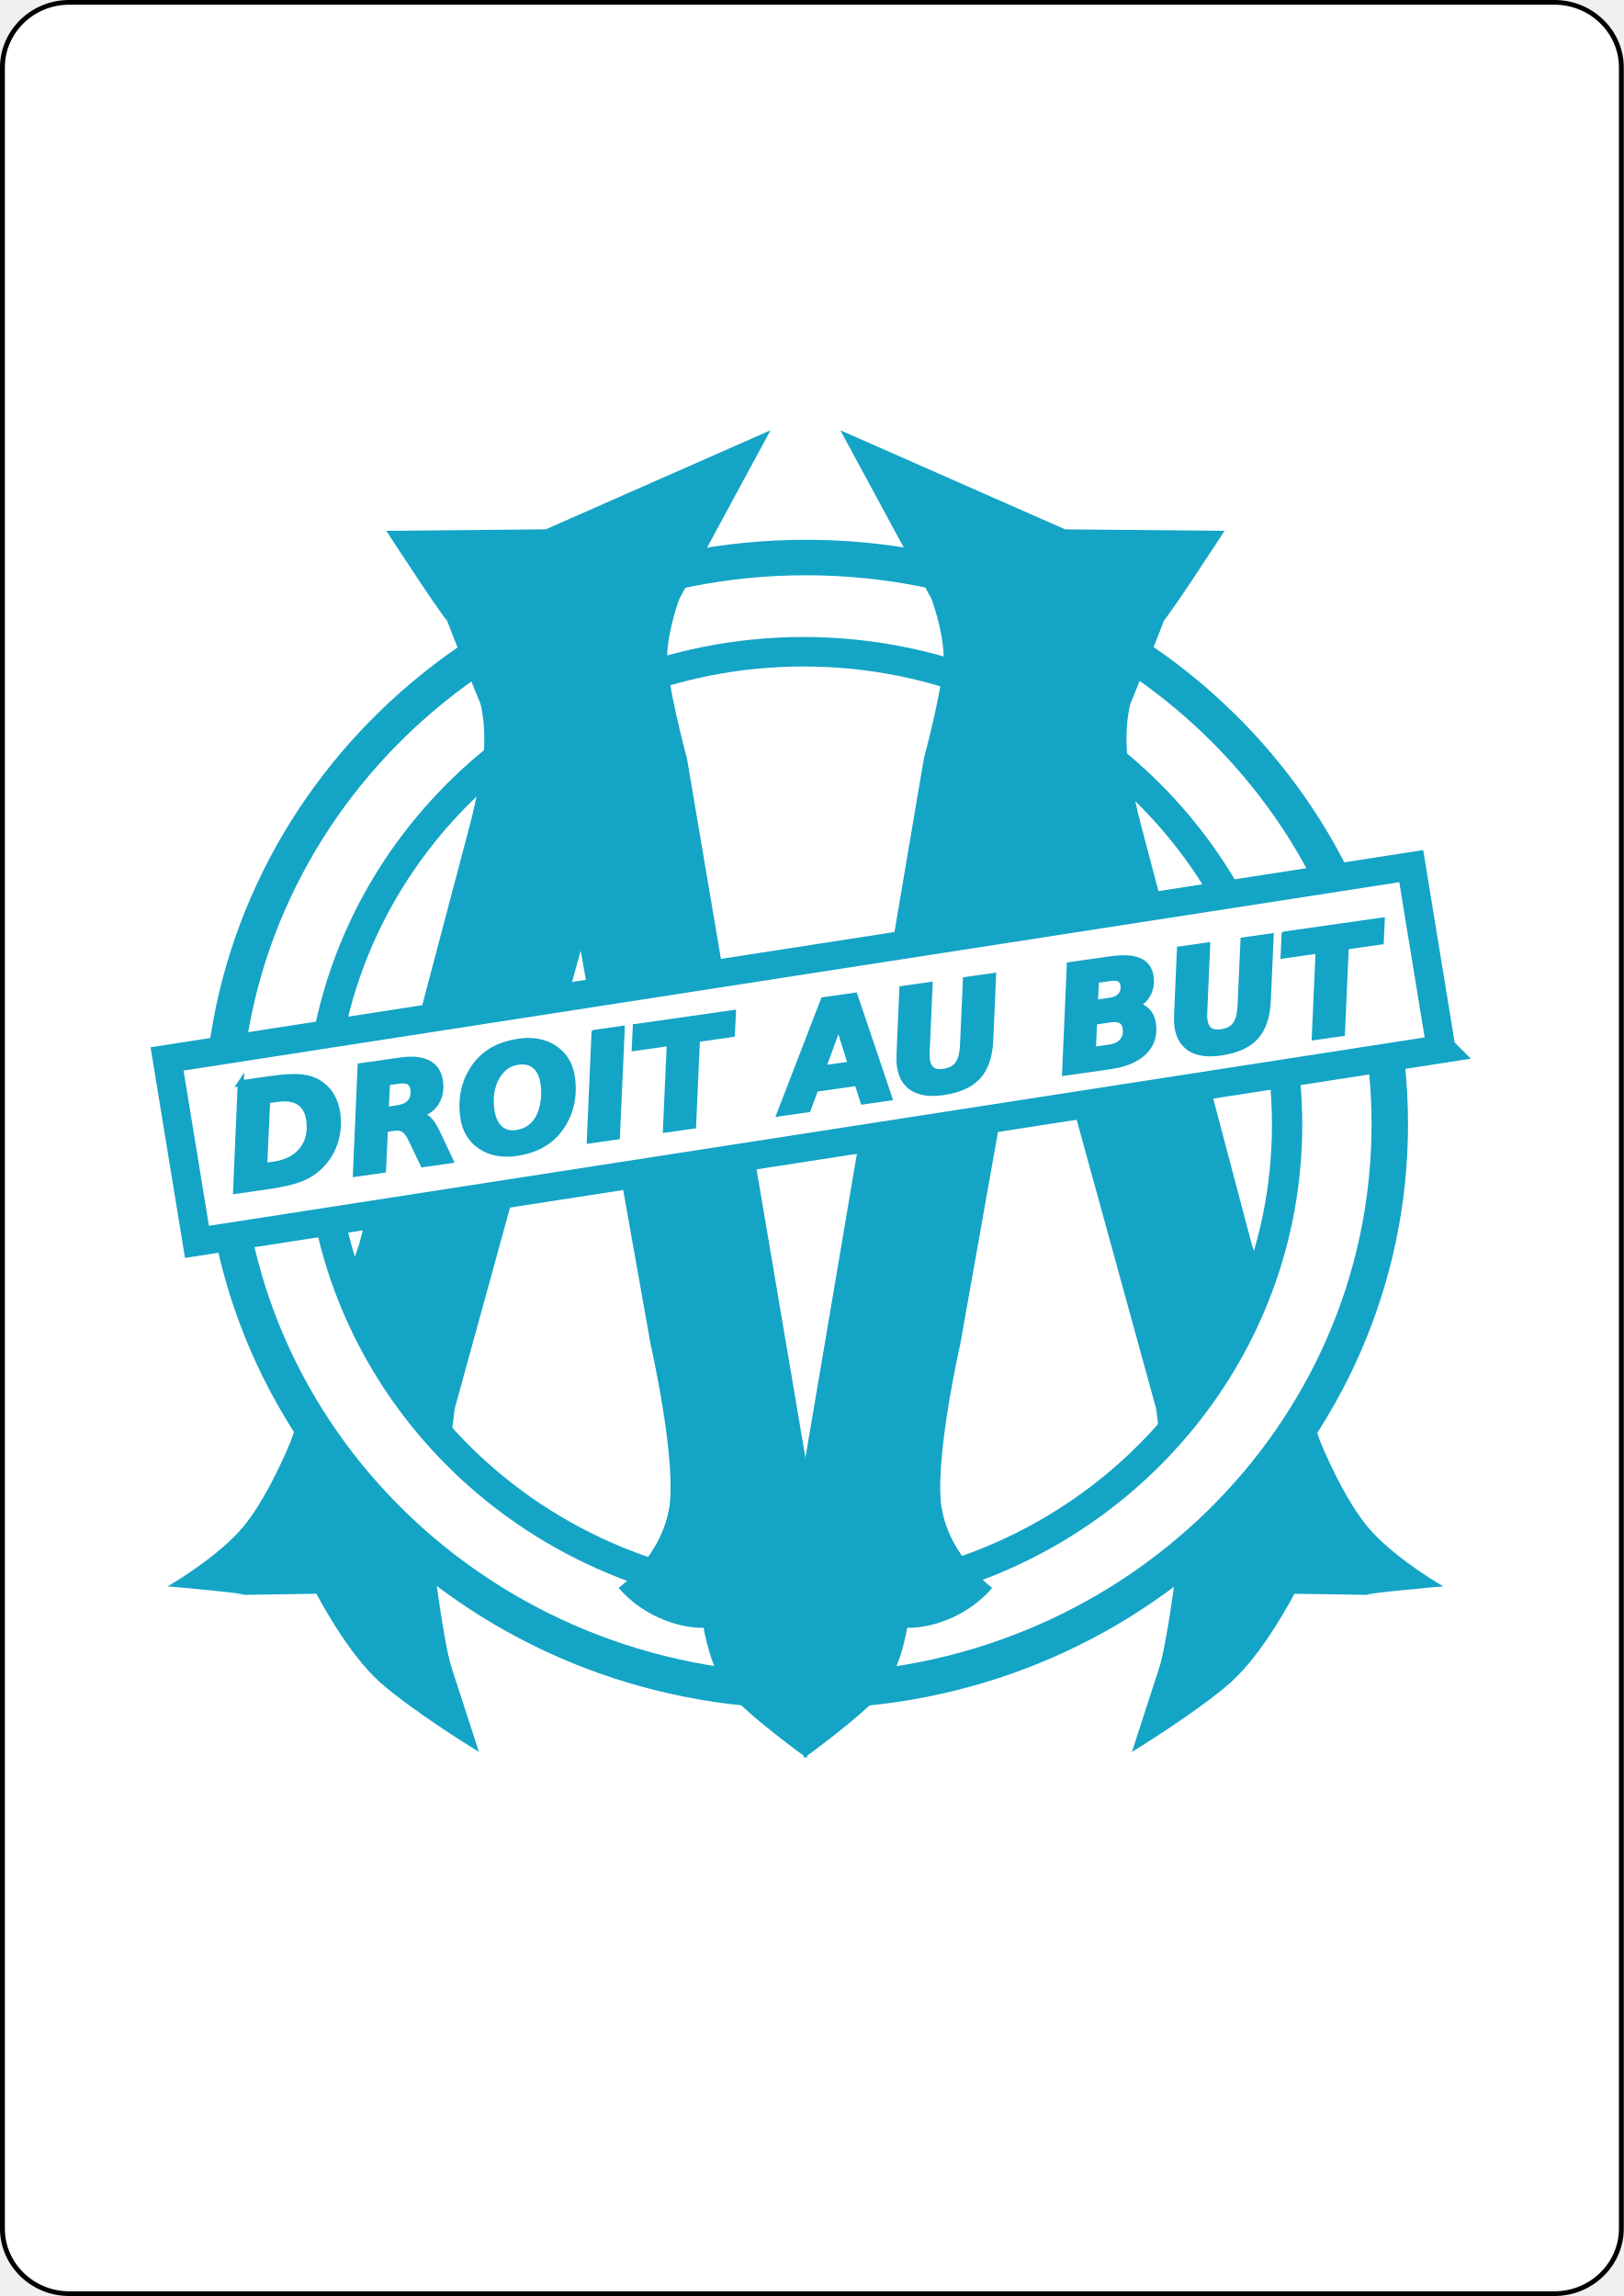
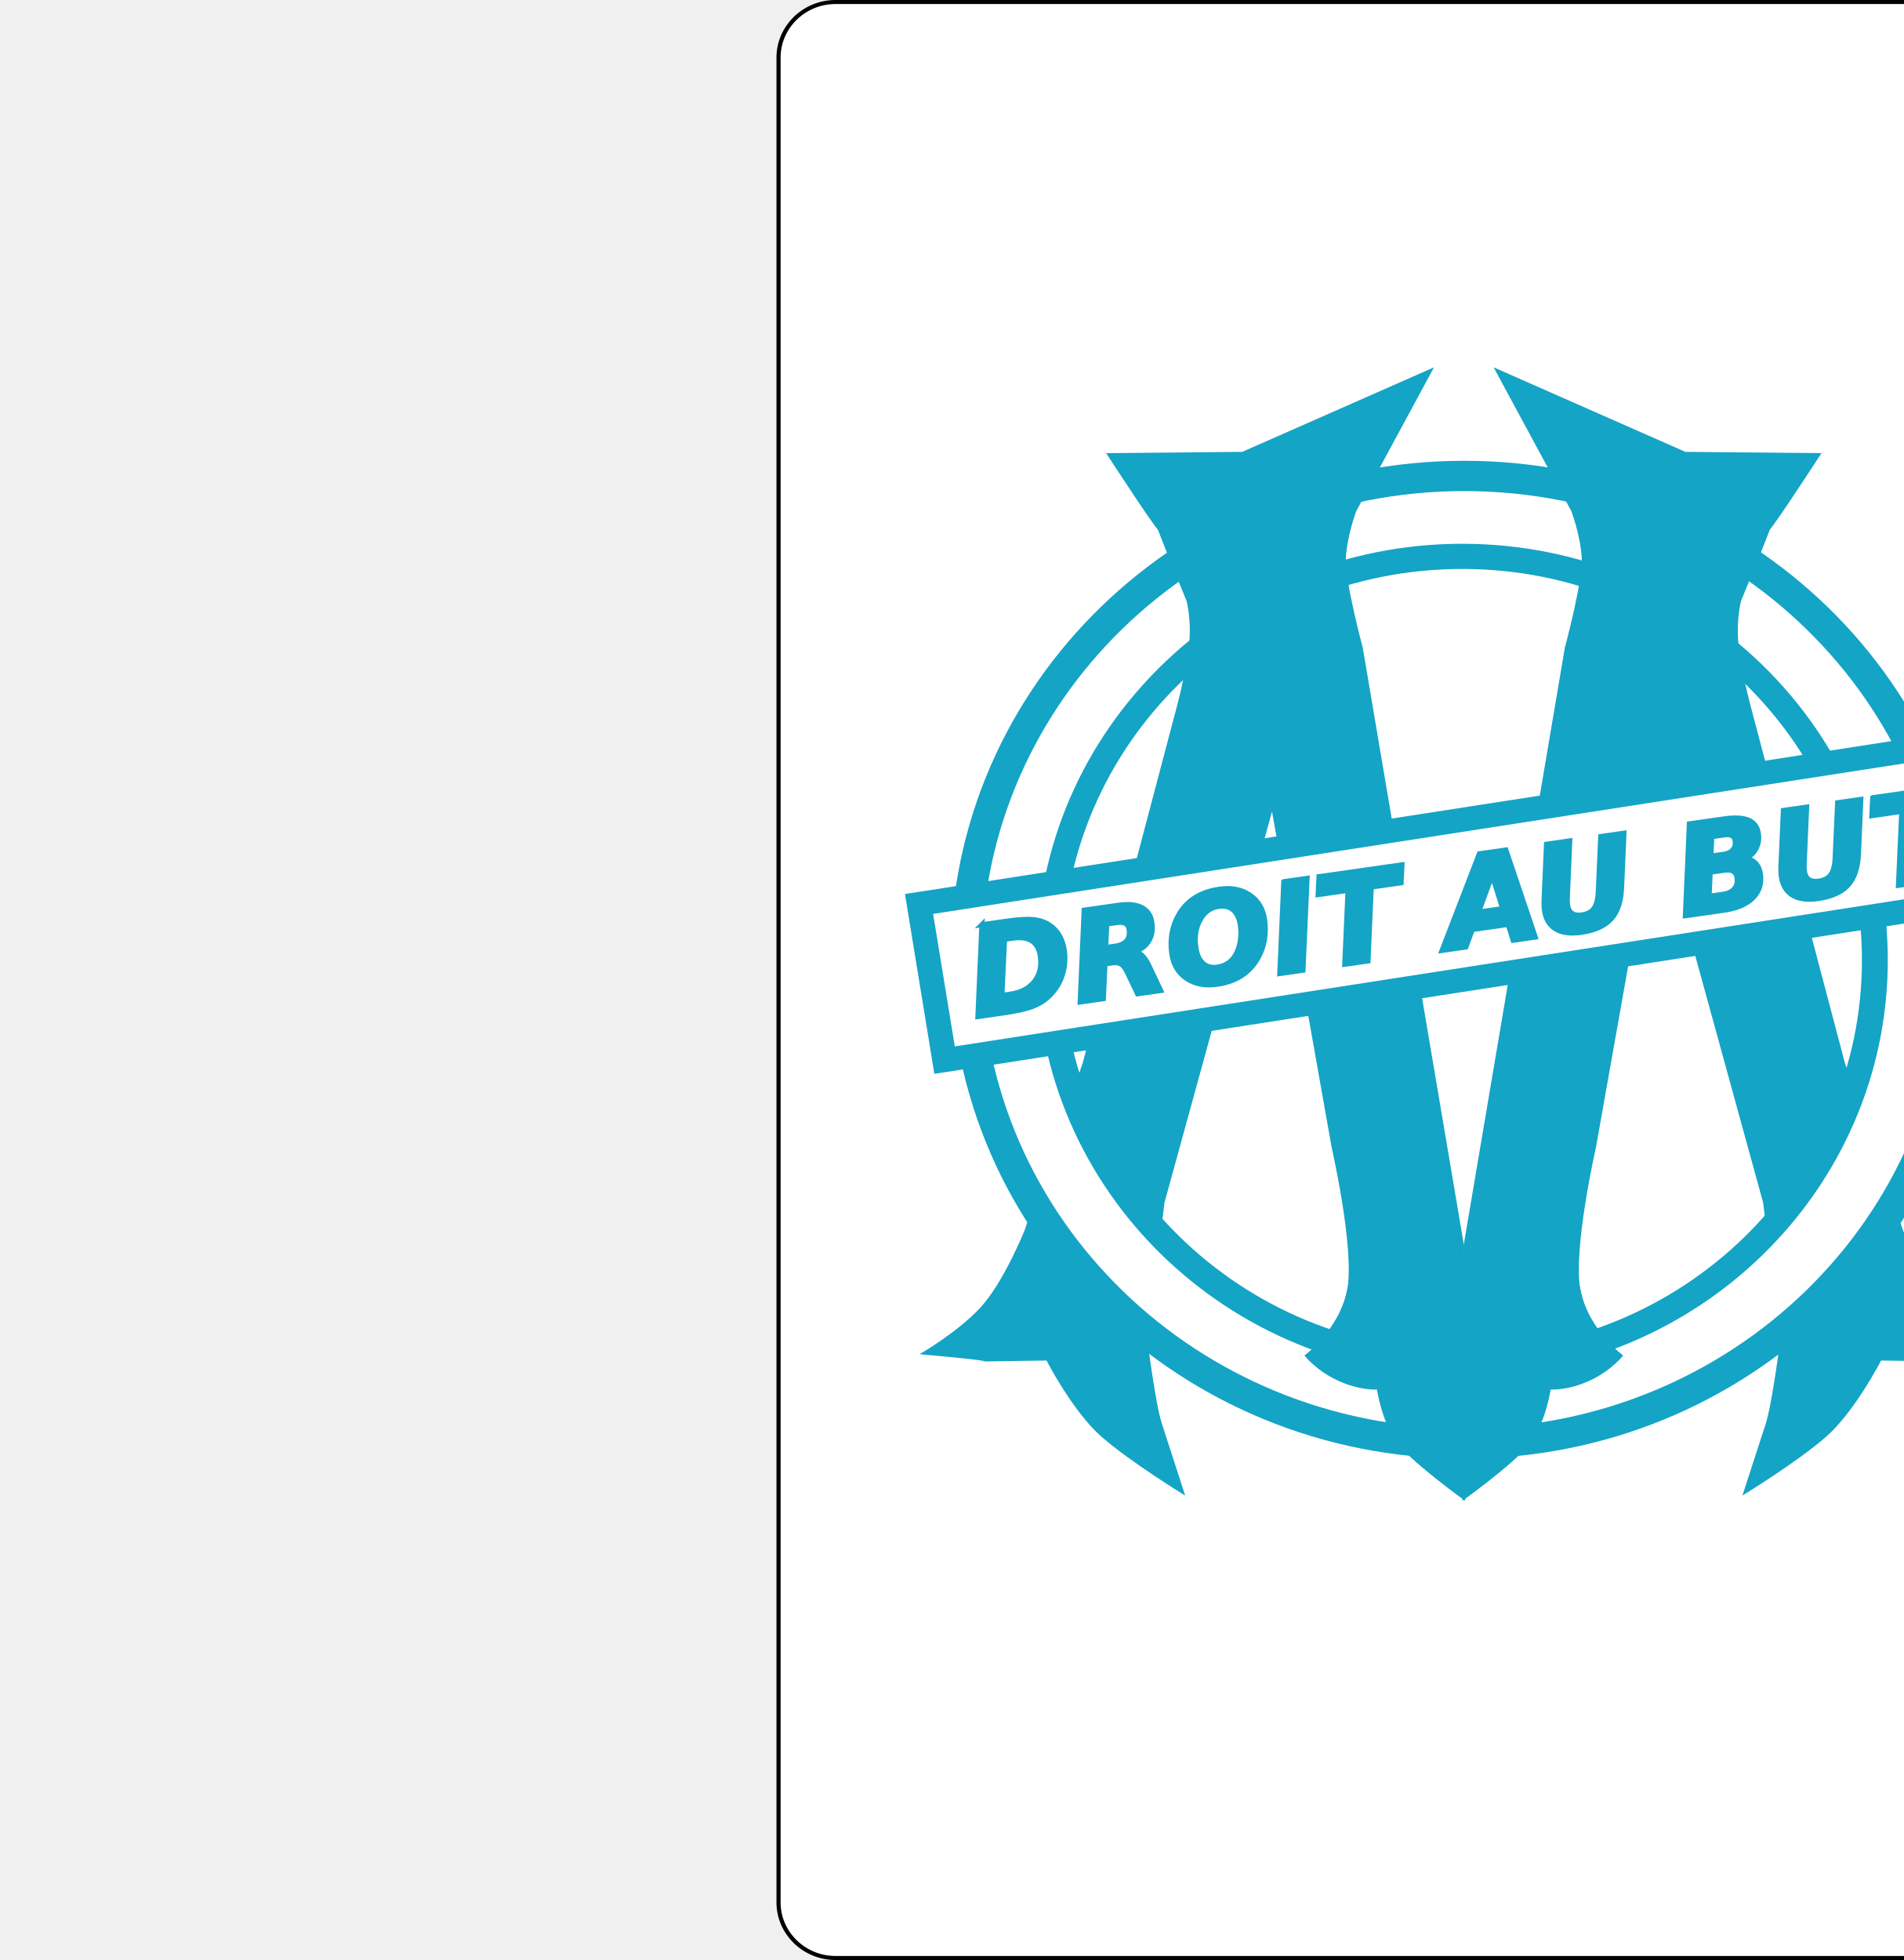
- <svg xmlns="http://www.w3.org/2000/svg" width="171.59pt" height="242.667pt" viewBox="0 0 167.08 242.667" xml:space="preserve" preserveAspectRatio="none">
+ <svg xmlns="http://www.w3.org/2000/svg" xmlns:xlink="http://www.w3.org/1999/xlink" height="242.667pt" preserveAspectRatio="none" viewBox="0 0 229.496 242.667" width="235.693pt" xml:space="preserve">
+   <use x="0" xlink:href="#clip-4x243" y="0" />
+   <use x="4.0" xlink:href="#clip-8x243" y="0" />
+   <use x="12.0" xlink:href="#clip-17x243" y="0" />
+   <use x="29.0" xlink:href="#clip-33.41601562x242.6669922" y="0" />
+   <use x="62.416" xlink:href="#image-167.0800781x242.6669922" y="0" />
  <defs>
-     <style>
-      .st-N10026 {
-       stroke:none;
-      }
-      </style>
+     <style>.st1 { stroke:none; }</style>
+     <svg height="243" id="clip-4x243" viewBox="0 0 4 243" width="4">
+       <g style="fill-rule:nonzero;clip-rule:nonzero;fill:#14A4C6;stroke:#14A4C6;stroke-width:0.625;stroke-miterlimit:4;">
+         <path d="M 6.0,0.341 L 6.0,242.326 L 6,242.326 C 2.749,241.79 0.25,238.945 0.25,235.548 L 0.25,7.12 C 0.25,3.723 2.749,0.877 6,0.341 Z" style="fill:#FFFFFF;stroke:#000000;stroke-width:0.5;" />
+         <g class="st1" />
+         <g style="stroke-miterlimit:8;" />
+       </g>
+     </svg>
+     <svg height="243" id="clip-8x243" viewBox="0 0 8 243" width="8">
+       <g style="fill-rule:nonzero;clip-rule:nonzero;fill:#14A4C6;stroke:#14A4C6;stroke-width:0.625;stroke-miterlimit:4;">
+         <path d="M 10.0,0.25 L 10.0,242.417 L 10.0,242.417 L 7.111,242.417 L 7.111,242.417 C 3.336,242.417 0.25,239.323 0.25,235.548 L 0.25,7.12 C 0.25,3.345 3.336,0.25 7.111,0.25 L 10,0.25 Z" style="fill:#FFFFFF;stroke:#000000;stroke-width:0.5;" />
+         <g class="st1" />
+         <g style="stroke-miterlimit:8;" />
+       </g>
+     </svg>
+     <svg height="243" id="clip-17x243" viewBox="0 0 17 243" width="17">
+       <g style="fill-rule:nonzero;clip-rule:nonzero;fill:#14A4C6;stroke:#14A4C6;stroke-width:0.625;stroke-miterlimit:4;">
+         <path d="M 19.0,0.25 L 19.0,242.417 L 19,242.417 L 7.111,242.417 L 7.111,242.417 C 3.336,242.417 0.25,239.323 0.25,235.548 L 0.25,7.12 C 0.25,3.345 3.336,0.25 7.111,0.25 L 19,0.25 Z" style="fill:#FFFFFF;stroke:#000000;stroke-width:0.5;" />
+         <g class="st1">
+           <path d="M 19.0,166.546 L 19.0,167.826 L 19,167.826 C 17.981,167.73 17.25,167.664 17.25,167.664 C 17.25,167.664 17.963,167.246 19.0,166.546 Z" />
+         </g>
+         <path d="M 19.0,111.699 L 19.0,122.403 L 19.0,122.403 L 17.338,111.963 L 19,111.699 Z" style="fill:#FFFFFF;stroke:#FFFFFF;stroke-miterlimit:8;" />
+         <g style="stroke-miterlimit:8;" />
+         <path d="M 19.0,111.63 L 19.0,123.284 L 19.0,123.284 L 17.191,111.918 L 19,111.63 Z" style="fill:none;stroke-width:2.967;stroke-miterlimit:8;" />
+       </g>
+     </svg>
+     <svg height="242.667" id="clip-33.41601562x242.6669922" viewBox="0 0 33.416 242.667" width="33.416">
+       <g style="fill-rule:nonzero;clip-rule:nonzero;fill:#14A4C6;stroke:#14A4C6;stroke-width:0.625;stroke-miterlimit:4;">
+         <path d="M 35.416,0.25 L 35.416,242.417 L 35.416,242.417 L 7.111,242.417 L 7.111,242.417 C 3.336,242.417 0.25,239.323 0.25,235.548 L 0.25,7.12 C 0.25,3.345 3.336,0.25 7.111,0.25 L 35.416,0.25 Z" style="fill:#FFFFFF;stroke:#000000;stroke-width:0.5;" />
+         <g class="st1">
+           <path d="M 35.416,136.066 L 35.416,173.3 L 35.416,173.3 C 33.727,170.775 32.562,168.445 32.562,168.445 C 32.562,168.445 21.468,168.602 24.593,168.602 C 27.718,168.602 17.25,167.664 17.25,167.664 C 17.25,167.664 21.781,165.008 24.593,161.883 C 27.406,158.758 29.906,152.352 29.906,152.352 L 35.416,136.066 Z" />
+         </g>
+         <path d="M 35.416,91.045 L 35.416,147.001 L 35.416,147.001 C 30.614,138.794 27.86,129.232 27.86,119.023 C 27.86,108.815 30.614,99.252 35.416,91.045 Z" style="fill:none;stroke:#FFFFFF;stroke-width:8.75;stroke-miterlimit:8;" />
+         <path d="M 35.416,82.155 L 35.416,155.488 L 35.416,155.488 C 27.537,145.356 22.846,132.635 22.846,118.821 C 22.846,105.008 27.537,92.287 35.416,82.155 Z" style="fill:none;stroke-width:3.75;stroke-miterlimit:8;" />
+         <path d="M 35.416,103.198 L 35.416,134.527 L 35.416,134.527 C 33.799,129.6 32.923,124.334 32.923,118.863 C 32.923,113.391 33.799,108.125 35.416,103.198 Z" style="fill:none;stroke-width:3.117;stroke-miterlimit:8;" />
+         <path d="M 35.416,109.087 L 35.416,128.912 L 35.416,128.912 L 20.416,131.3 L 20.416,131.3 L 17.338,111.963 L 35.416,109.087 Z" style="fill:#FFFFFF;stroke:#FFFFFF;stroke-miterlimit:8;" />
+         <g style="stroke-miterlimit:8;">
+           <path d="M 24.774,114.486 L 27.717,114.056 C 29.121,113.85 30.186,113.781 30.913,113.849 C 31.64,113.917 32.265,114.117 32.789,114.449 C 33.317,114.781 33.74,115.215 34.059,115.751 C 34.377,116.288 34.589,116.917 34.694,117.639 C 34.841,118.642 34.778,119.617 34.505,120.563 C 34.232,121.509 33.773,122.338 33.13,123.048 C 32.57,123.68 31.886,124.172 31.076,124.522 C 30.266,124.873 28.985,125.177 27.234,125.433 L 24.292,125.864 L 24.774,114.486 Z" />
+           <path d="M 27.491,116.299 L 27.178,123.23 L 28.181,123.084 C 29.483,122.893 30.461,122.369 31.112,121.513 C 31.764,120.657 31.997,119.595 31.811,118.328 C 31.685,117.469 31.342,116.857 30.783,116.49 C 30.223,116.124 29.453,116.012 28.472,116.156 L 27.491,116.299 Z" />
+         </g>
+         <path d="M 35.416,109.018 L 35.416,128.842 L 35.416,128.842 L 20.268,131.253 L 17.191,111.918 L 35.416,109.018 Z" style="fill:none;stroke-width:2.967;stroke-miterlimit:8;" />
+       </g>
+     </svg>
+     <svg height="242.667" id="image-167.0800781x242.6669922" viewBox="0 0 167.08 242.667" width="167.08">
+       <g id="Layer_x0020_1" style="fill-rule:nonzero;clip-rule:nonzero;fill:#14A4C6;stroke:#14A4C6;stroke-width:0.625;stroke-miterlimit:4;">
+         <path d="M166.83,235.548c0,3.775-3.086,6.869-6.87,6.869H7.111c-3.775,0-6.861-3.094-6.861-6.869V7.12C0.25,3.345,3.336,0.25,7.111,0.25h152.849    c3.784,0,6.87,3.095,6.87,6.87v228.428z" style="fill:#FFFFFF;stroke:#000000;stroke-width:0.5;" />
+         <g class="st1">
+           <path d="M39.75,56.102l16.406-0.156l23.125-10.469l-9.375,17.812c0,0-1.094,2.969-1.25,5.781s2.031,11.094,2.031,11.094L82.875,154.07l0.156,31.719c0,0-5.938-4.375-7.969-6.875s-2.656-6.875-2.656-6.875     s-2.031,0.156-4.688-1.094s-4.062-3.125-4.062-3.125s4.219-3.125,5.156-8.125s-1.875-17.656-1.875-17.656l-7.188-41.562l-12.969,48.438l-2.031,17.188c0,0,0.938,7.656,1.719,10.156s2.812,8.906,2.812,8.906     s-6.719-4.219-10.156-7.344s-6.562-9.375-6.562-9.375s-11.094,0.156-7.969,0.156s-7.344-0.938-7.344-0.938s4.531-2.656,7.344-5.781s5.312-9.531,5.312-9.531l7.031-20.781l11.25-43.75     c0,0,0.781-2.812,1.406-6.719s-0.156-6.719-0.156-6.719s-4.688-11.719-3.438-9.062s-6.25-9.219-6.25-9.219z" />
+           <path d="M126,56.102l-16.406-0.156l-23.125-10.469l9.375,17.812c0,0,1.094,2.969,1.25,5.781s-2.031,11.094-2.031,11.094l-12.188,73.906l-0.156,31.719c0,0,5.938-4.375,7.969-6.875s2.656-6.875,2.656-6.875     s2.031,0.156,4.688-1.094s4.062-3.125,4.062-3.125s-4.219-3.125-5.156-8.125s1.875-17.656,1.875-17.656l7.188-41.562l12.969,48.438l2.031,17.188c0,0-0.938,7.656-1.719,10.156s-2.812,8.906-2.812,8.906     s6.719-4.219,10.156-7.344s6.562-9.375,6.562-9.375s11.094,0.156,7.969,0.156s7.344-0.938,7.344-0.938s-4.531-2.656-7.344-5.781s-5.312-9.531-5.312-9.531l-7.031-20.781l-11.25-43.75     c0,0-0.781-2.812-1.406-6.719s0.156-6.719,0.156-6.719s4.688-11.719,3.438-9.062s6.25-9.219,6.25-9.219z" />
+         </g>
+         <path d="M137.875,119.023c0,30.528-24.627,55.277-55.007,55.277s-55.008-24.749-55.008-55.277c0-30.529,24.628-55.279,55.008-55.279s55.007,24.75,55.007,55.279z" style="fill:none;stroke:#FFFFFF;stroke-width:8.75;stroke-miterlimit:8;" />
+         <path d="M143.004,118.821c0,33.08-26.897,59.895-60.078,59.895c-33.181,0-60.08-26.814-60.08-59.895c0-33.079,26.898-59.896,60.08-59.896    c33.181,0,60.078,26.816,60.078,59.896z" style="fill:none;stroke-width:3.75;stroke-miterlimit:8;" />
+         <path d="M132.438,118.863c0,27.603-22.279,49.982-49.758,49.982c-27.48,0-49.756-22.379-49.756-49.982c0-27.604,22.276-49.98,49.756-49.98    c27.479,0,49.758,22.376,49.758,49.98z" style="fill:none;stroke-width:3.117;stroke-miterlimit:8;" />
+         <path d="M148.438,110.923L20.416,131.3l-3.078-19.336L145.36,91.59l3.077,19.333z" style="fill:#FFFFFF;stroke:#FFFFFF;stroke-miterlimit:8;" />
+         <g style="stroke-miterlimit:8;">
+           <path d="M24.774,114.486l2.943-0.431c1.404-0.206,2.469-0.274,3.196-0.207c0.727,0.067,1.352,0.268,1.875,0.6c0.528,0.332,0.952,0.766,1.27,1.302     s0.53,1.166,0.636,1.887c0.147,1.003,0.084,1.978-0.189,2.924c-0.273,0.946-0.731,1.775-1.375,2.485c-0.56,0.632-1.244,1.124-2.054,1.475     s-2.09,0.654-3.841,0.91l-2.942,0.432l0.482-11.378z M27.491,116.299l-0.313,6.931l1.003-0.146c1.303-0.191,2.28-0.715,2.932-1.571s0.884-1.918,0.699-3.186     c-0.126-0.858-0.469-1.471-1.028-1.837c-0.56-0.366-1.33-0.478-2.311-0.334l-0.981,0.144z" />
+           <path d="M39.605,119.342l-0.195,4.308L36.625,124.058l0.481-11.377l4.132-0.605c1.187-0.174,2.122-0.079,2.805,0.286s1.088,0.988,1.218,1.873     c0.131,0.894-0.004,1.666-0.404,2.314s-1.007,1.076-1.821,1.281c0.388,0.024,0.731,0.175,1.029,0.453s0.589,0.727,0.873,1.348l1.381,3.009l-2.776,0.406     l-1.219-2.631c-0.244-0.525-0.498-0.873-0.763-1.043c-0.265-0.17-0.62-0.223-1.065-0.158l-0.89,0.13z M40.858,117.137c0.633-0.092,1.09-0.313,1.373-0.661     c0.282-0.348,0.381-0.812,0.296-1.394c-0.053-0.364-0.205-0.615-0.455-0.752c-0.25-0.137-0.614-0.17-1.094-0.1l-1.157,0.169l-0.135,2.91l1.172-0.172z" />
+           <path d="M53.407,110.089c1.438-0.21,2.655,0.029,3.652,0.719s1.592,1.695,1.785,3.015c0.132,0.9,0.123,1.77-0.027,2.61c-0.149,0.84-0.435,1.616-0.855,2.329     c-0.513,0.878-1.17,1.574-1.973,2.088c-0.803,0.514-1.763,0.853-2.88,1.016c-1.438,0.211-2.654-0.028-3.648-0.715s-1.588-1.694-1.782-3.019     c-0.133-0.904-0.125-1.776,0.021-2.616c0.147-0.839,0.433-1.619,0.858-2.337c0.503-0.872,1.157-1.563,1.96-2.075c0.803-0.511,1.766-0.85,2.888-1.014z      M55.937,114.559c-0.127-0.869-0.417-1.503-0.869-1.901c-0.451-0.398-1.04-0.544-1.766-0.438c-0.968,0.142-1.714,0.704-2.238,1.687     c-0.524,0.982-0.688,2.141-0.493,3.474c0.124,0.85,0.412,1.482,0.863,1.895c0.452,0.413,1.018,0.57,1.699,0.47c0.553-0.081,1.028-0.273,1.425-0.576     c0.396-0.303,0.714-0.711,0.952-1.225c0.22-0.491,0.368-1.03,0.444-1.617s0.07-1.176-0.017-1.769z" />
+           <path d="M61.177,109.156l2.794-0.409l-0.492,11.379l-2.785,0.408l0.482-11.377z" />
+           <path d="M65.422,108.535l9.987-1.462l-0.101,2.226l-3.597,0.527l-0.394,9.153l-2.791,0.409l0.397-9.154l-3.603,0.527l0.101-2.226z" />
+           <path d="M88.226,114.45l-4.324,0.633L83.12,117.25l-2.857,0.418l4.493-11.965l3.188-0.467l3.542,10.788l-2.655,0.389l-0.605-1.964z M84.652,112.92l2.915-0.427     l-1.277-4.171l-1.638,4.598z" />
+           <path d="M92.853,104.518l2.794-0.409l-0.289,6.811c-0.016,0.244-0.021,0.459-0.016,0.646s0.017,0.349,0.037,0.487c0.071,0.484,0.251,0.828,0.541,1.03     c0.289,0.203,0.684,0.267,1.183,0.194c0.677-0.099,1.169-0.369,1.476-0.81c0.307-0.441,0.479-1.136,0.516-2.085l0.297-6.819l2.787-0.408l-0.289,6.818     c-0.077,1.679-0.501,2.949-1.271,3.812c-0.77,0.863-1.97,1.414-3.601,1.652c-1.285,0.188-2.302,0.051-3.052-0.413c-0.749-0.464-1.202-1.23-1.358-2.298     c-0.026-0.178-0.043-0.379-0.051-0.603c-0.007-0.224-0.005-0.485,0.007-0.785l0.289-6.818z" />
+           <path d="M116.825,106.263c0.495,0.069,0.899,0.269,1.213,0.599c0.313,0.331,0.51,0.768,0.59,1.312c0.174,1.191-0.123,2.185-0.893,2.982     s-1.939,1.311-3.512,1.541l-4.625,0.677l0.481-11.377l4.181-0.612c1.287-0.188,2.268-0.135,2.941,0.16c0.673,0.295,1.068,0.846,1.187,1.651     c0.099,0.677,0.005,1.298-0.282,1.862c-0.287,0.565-0.714,0.967-1.281,1.206z M114.102,110.724c0.637-0.093,1.103-0.32,1.4-0.681s0.403-0.832,0.318-1.414     c-0.054-0.37-0.213-0.626-0.476-0.769s-0.638-0.179-1.126-0.107l-1.643,0.24l-0.125,2.971l1.65-0.241z M114.222,105.764c0.494-0.072,0.864-0.257,1.108-0.555     s0.334-0.67,0.268-1.119c-0.042-0.29-0.173-0.498-0.391-0.622s-0.513-0.159-0.883-0.104l-1.555,0.228l-0.109,2.4l1.562-0.229z" />
+           <path d="M121.413,100.336l2.795-0.409l-0.29,6.811c-0.015,0.244-0.02,0.46-0.015,0.646c0.004,0.186,0.017,0.349,0.037,0.487     c0.07,0.484,0.251,0.828,0.54,1.03c0.29,0.202,0.685,0.267,1.184,0.194c0.677-0.099,1.169-0.369,1.475-0.81c0.307-0.441,0.479-1.137,0.517-2.086     l0.297-6.819l2.787-0.408l-0.289,6.818c-0.077,1.679-0.501,2.95-1.271,3.812c-0.77,0.863-1.97,1.414-3.601,1.653c-1.285,0.188-2.303,0.05-3.052-0.414     s-1.202-1.23-1.358-2.298c-0.026-0.178-0.043-0.379-0.051-0.603c-0.008-0.224-0.006-0.486,0.006-0.786l0.289-6.818z" />
+           <path d="M132.186,98.759l9.987-1.462l-0.101,2.226l-3.597,0.527l-0.395,9.154l-2.791,0.409l0.397-9.154l-3.603,0.527l0.101-2.226z" />
+         </g>
+         <path d="M148.29,110.878l-128.022,20.375l-3.077-19.335l128.021-20.374l3.077,19.333z" style="fill:none;stroke-width:2.967;stroke-miterlimit:8;" />
+         <g class="st1">
+           <path d="M71.322,60.597l-1.417,2.692c0,0-1.094,2.969-1.25,5.781c-0.015,0.271-0.009,0.593,0.016,0.953c0.229,3.378-19.703,14.984-19.078,11.078s-0.156-6.719-0.156-6.719     s-0.989-2.475-1.938-4.892c-1.116-2.843,23.823-8.894,23.823-8.894z" />
+           <path d="M93.611,59.048l2.232,4.241c0,0,1.094,2.969,1.25,5.781c0.034,0.631-0.049,1.538-0.198,2.564c-0.518,3.548,19.886,13.373,19.261,9.467s0.156-6.719,0.156-6.719     s1.064-2.664,2.045-5.163c1.075-2.744,2.047-5.29,1.393-3.899c-1.25,2.656-26.139-6.272-26.139-6.272z" />
+         </g>
+         <g class="st1">
+           <path d="M82.875,154.07l0.156,31.719c0,0-5.938-4.375-7.969-6.875s-2.656-6.875-2.656-6.875s-2.031,0.156-4.688-1.094s-4.062-3.125-4.062-3.125s4.219-3.125,5.156-8.125s14.063-5.625,14.063-5.625z" />
+           <path d="M82.875,154.07l-0.156,31.719c0,0,5.938-4.375,7.969-6.875s2.656-6.875,2.656-6.875s2.031,0.156,4.688-1.094s4.062-3.125,4.062-3.125s-4.219-3.125-5.156-8.125s-14.062-5.625-14.062-5.625z" />
+         </g>
+       </g>
+     </svg>
  </defs>
-   <g id="Layer_x0020_1" style="fill-rule:nonzero;clip-rule:nonzero;fill:#14A4C6;stroke:#14A4C6;stroke-width:0.625;stroke-miterlimit:4;">
-     <path d="M166.83,235.548c0,3.775-3.086,6.869-6.87,6.869H7.111c-3.775,0-6.861-3.094-6.861-6.869V7.12C0.25,3.345,3.336,0.25,7.111,0.25h152.849    c3.784,0,6.87,3.095,6.87,6.87v228.428z" style="fill:#FFFFFF;stroke:#000000;stroke-width:0.5;" />
-     <g class="st-N10026">
-       <path d="M39.75,56.102l16.406-0.156l23.125-10.469l-9.375,17.812c0,0-1.094,2.969-1.25,5.781s2.031,11.094,2.031,11.094L82.875,154.07l0.156,31.719c0,0-5.938-4.375-7.969-6.875s-2.656-6.875-2.656-6.875     s-2.031,0.156-4.688-1.094s-4.062-3.125-4.062-3.125s4.219-3.125,5.156-8.125s-1.875-17.656-1.875-17.656l-7.188-41.562l-12.969,48.438l-2.031,17.188c0,0,0.938,7.656,1.719,10.156s2.812,8.906,2.812,8.906     s-6.719-4.219-10.156-7.344s-6.562-9.375-6.562-9.375s-11.094,0.156-7.969,0.156s-7.344-0.938-7.344-0.938s4.531-2.656,7.344-5.781s5.312-9.531,5.312-9.531l7.031-20.781l11.25-43.75     c0,0,0.781-2.812,1.406-6.719s-0.156-6.719-0.156-6.719s-4.688-11.719-3.438-9.062s-6.25-9.219-6.25-9.219z" />
-       <path d="M126,56.102l-16.406-0.156l-23.125-10.469l9.375,17.812c0,0,1.094,2.969,1.25,5.781s-2.031,11.094-2.031,11.094l-12.188,73.906l-0.156,31.719c0,0,5.938-4.375,7.969-6.875s2.656-6.875,2.656-6.875     s2.031,0.156,4.688-1.094s4.062-3.125,4.062-3.125s-4.219-3.125-5.156-8.125s1.875-17.656,1.875-17.656l7.188-41.562l12.969,48.438l2.031,17.188c0,0-0.938,7.656-1.719,10.156s-2.812,8.906-2.812,8.906     s6.719-4.219,10.156-7.344s6.562-9.375,6.562-9.375s11.094,0.156,7.969,0.156s7.344-0.938,7.344-0.938s-4.531-2.656-7.344-5.781s-5.312-9.531-5.312-9.531l-7.031-20.781l-11.25-43.75     c0,0-0.781-2.812-1.406-6.719s0.156-6.719,0.156-6.719s4.688-11.719,3.438-9.062s6.25-9.219,6.25-9.219z" />
-     </g>
-     <path d="M137.875,119.023c0,30.528-24.627,55.277-55.007,55.277s-55.008-24.749-55.008-55.277c0-30.529,24.628-55.279,55.008-55.279s55.007,24.75,55.007,55.279z" style="fill:none;stroke:#FFFFFF;stroke-width:8.75;stroke-miterlimit:8;" />
-     <path d="M143.004,118.821c0,33.08-26.897,59.895-60.078,59.895c-33.181,0-60.08-26.814-60.08-59.895c0-33.079,26.898-59.896,60.08-59.896    c33.181,0,60.078,26.816,60.078,59.896z" style="fill:none;stroke-width:3.75;stroke-miterlimit:8;" />
-     <path d="M132.438,118.863c0,27.603-22.279,49.982-49.758,49.982c-27.48,0-49.756-22.379-49.756-49.982c0-27.604,22.276-49.98,49.756-49.98    c27.479,0,49.758,22.376,49.758,49.98z" style="fill:none;stroke-width:3.117;stroke-miterlimit:8;" />
-     <path d="M148.438,110.923L20.416,131.3l-3.078-19.336L145.36,91.59l3.077,19.333z" style="fill:#FFFFFF;stroke:#FFFFFF;stroke-miterlimit:8;" />
-     <g style="stroke-miterlimit:8;">
-       <path d="M24.774,114.486l2.943-0.431c1.404-0.206,2.469-0.274,3.196-0.207c0.727,0.067,1.352,0.268,1.875,0.6c0.528,0.332,0.952,0.766,1.27,1.302     s0.53,1.166,0.636,1.887c0.147,1.003,0.084,1.978-0.189,2.924c-0.273,0.946-0.731,1.775-1.375,2.485c-0.56,0.632-1.244,1.124-2.054,1.475     s-2.09,0.654-3.841,0.91l-2.942,0.432l0.482-11.378z M27.491,116.299l-0.313,6.931l1.003-0.146c1.303-0.191,2.28-0.715,2.932-1.571s0.884-1.918,0.699-3.186     c-0.126-0.858-0.469-1.471-1.028-1.837c-0.56-0.366-1.33-0.478-2.311-0.334l-0.981,0.144z" />
-       <path d="M39.605,119.342l-0.195,4.308L36.625,124.058l0.481-11.377l4.132-0.605c1.187-0.174,2.122-0.079,2.805,0.286s1.088,0.988,1.218,1.873     c0.131,0.894-0.004,1.666-0.404,2.314s-1.007,1.076-1.821,1.281c0.388,0.024,0.731,0.175,1.029,0.453s0.589,0.727,0.873,1.348l1.381,3.009l-2.776,0.406     l-1.219-2.631c-0.244-0.525-0.498-0.873-0.763-1.043c-0.265-0.17-0.62-0.223-1.065-0.158l-0.89,0.13z M40.858,117.137c0.633-0.092,1.09-0.313,1.373-0.661     c0.282-0.348,0.381-0.812,0.296-1.394c-0.053-0.364-0.205-0.615-0.455-0.752c-0.25-0.137-0.614-0.17-1.094-0.1l-1.157,0.169l-0.135,2.91l1.172-0.172z" />
-       <path d="M53.407,110.089c1.438-0.21,2.655,0.029,3.652,0.719s1.592,1.695,1.785,3.015c0.132,0.9,0.123,1.77-0.027,2.61c-0.149,0.84-0.435,1.616-0.855,2.329     c-0.513,0.878-1.17,1.574-1.973,2.088c-0.803,0.514-1.763,0.853-2.88,1.016c-1.438,0.211-2.654-0.028-3.648-0.715s-1.588-1.694-1.782-3.019     c-0.133-0.904-0.125-1.776,0.021-2.616c0.147-0.839,0.433-1.619,0.858-2.337c0.503-0.872,1.157-1.563,1.96-2.075c0.803-0.511,1.766-0.85,2.888-1.014z      M55.937,114.559c-0.127-0.869-0.417-1.503-0.869-1.901c-0.451-0.398-1.04-0.544-1.766-0.438c-0.968,0.142-1.714,0.704-2.238,1.687     c-0.524,0.982-0.688,2.141-0.493,3.474c0.124,0.85,0.412,1.482,0.863,1.895c0.452,0.413,1.018,0.57,1.699,0.47c0.553-0.081,1.028-0.273,1.425-0.576     c0.396-0.303,0.714-0.711,0.952-1.225c0.22-0.491,0.368-1.03,0.444-1.617s0.07-1.176-0.017-1.769z" />
-       <path d="M61.177,109.156l2.794-0.409l-0.492,11.379l-2.785,0.408l0.482-11.377z" />
-       <path d="M65.422,108.535l9.987-1.462l-0.101,2.226l-3.597,0.527l-0.394,9.153l-2.791,0.409l0.397-9.154l-3.603,0.527l0.101-2.226z" />
-       <path d="M88.226,114.45l-4.324,0.633L83.12,117.25l-2.857,0.418l4.493-11.965l3.188-0.467l3.542,10.788l-2.655,0.389l-0.605-1.964z M84.652,112.92l2.915-0.427     l-1.277-4.171l-1.638,4.598z" />
-       <path d="M92.853,104.518l2.794-0.409l-0.289,6.811c-0.016,0.244-0.021,0.459-0.016,0.646s0.017,0.349,0.037,0.487c0.071,0.484,0.251,0.828,0.541,1.03     c0.289,0.203,0.684,0.267,1.183,0.194c0.677-0.099,1.169-0.369,1.476-0.81c0.307-0.441,0.479-1.136,0.516-2.085l0.297-6.819l2.787-0.408l-0.289,6.818     c-0.077,1.679-0.501,2.949-1.271,3.812c-0.77,0.863-1.97,1.414-3.601,1.652c-1.285,0.188-2.302,0.051-3.052-0.413c-0.749-0.464-1.202-1.23-1.358-2.298     c-0.026-0.178-0.043-0.379-0.051-0.603c-0.007-0.224-0.005-0.485,0.007-0.785l0.289-6.818z" />
-       <path d="M116.825,106.263c0.495,0.069,0.899,0.269,1.213,0.599c0.313,0.331,0.51,0.768,0.59,1.312c0.174,1.191-0.123,2.185-0.893,2.982     s-1.939,1.311-3.512,1.541l-4.625,0.677l0.481-11.377l4.181-0.612c1.287-0.188,2.268-0.135,2.941,0.16c0.673,0.295,1.068,0.846,1.187,1.651     c0.099,0.677,0.005,1.298-0.282,1.862c-0.287,0.565-0.714,0.967-1.281,1.206z M114.102,110.724c0.637-0.093,1.103-0.32,1.4-0.681s0.403-0.832,0.318-1.414     c-0.054-0.37-0.213-0.626-0.476-0.769s-0.638-0.179-1.126-0.107l-1.643,0.24l-0.125,2.971l1.65-0.241z M114.222,105.764c0.494-0.072,0.864-0.257,1.108-0.555     s0.334-0.67,0.268-1.119c-0.042-0.29-0.173-0.498-0.391-0.622s-0.513-0.159-0.883-0.104l-1.555,0.228l-0.109,2.4l1.562-0.229z" />
-       <path d="M121.413,100.336l2.795-0.409l-0.29,6.811c-0.015,0.244-0.02,0.46-0.015,0.646c0.004,0.186,0.017,0.349,0.037,0.487     c0.07,0.484,0.251,0.828,0.54,1.03c0.29,0.202,0.685,0.267,1.184,0.194c0.677-0.099,1.169-0.369,1.475-0.81c0.307-0.441,0.479-1.137,0.517-2.086     l0.297-6.819l2.787-0.408l-0.289,6.818c-0.077,1.679-0.501,2.95-1.271,3.812c-0.77,0.863-1.97,1.414-3.601,1.653c-1.285,0.188-2.303,0.05-3.052-0.414     s-1.202-1.23-1.358-2.298c-0.026-0.178-0.043-0.379-0.051-0.603c-0.008-0.224-0.006-0.486,0.006-0.786l0.289-6.818z" />
-       <path d="M132.186,98.759l9.987-1.462l-0.101,2.226l-3.597,0.527l-0.395,9.154l-2.791,0.409l0.397-9.154l-3.603,0.527l0.101-2.226z" />
-     </g>
-     <path d="M148.29,110.878l-128.022,20.375l-3.077-19.335l128.021-20.374l3.077,19.333z" style="fill:none;stroke-width:2.967;stroke-miterlimit:8;" />
-     <g class="st-N10026">
-       <path d="M71.322,60.597l-1.417,2.692c0,0-1.094,2.969-1.25,5.781c-0.015,0.271-0.009,0.593,0.016,0.953c0.229,3.378-19.703,14.984-19.078,11.078s-0.156-6.719-0.156-6.719     s-0.989-2.475-1.938-4.892c-1.116-2.843,23.823-8.894,23.823-8.894z" />
-       <path d="M93.611,59.048l2.232,4.241c0,0,1.094,2.969,1.25,5.781c0.034,0.631-0.049,1.538-0.198,2.564c-0.518,3.548,19.886,13.373,19.261,9.467s0.156-6.719,0.156-6.719     s1.064-2.664,2.045-5.163c1.075-2.744,2.047-5.29,1.393-3.899c-1.25,2.656-26.139-6.272-26.139-6.272z" />
-     </g>
-     <g class="st-N10026">
-       <path d="M82.875,154.07l0.156,31.719c0,0-5.938-4.375-7.969-6.875s-2.656-6.875-2.656-6.875s-2.031,0.156-4.688-1.094s-4.062-3.125-4.062-3.125s4.219-3.125,5.156-8.125s14.063-5.625,14.063-5.625z" />
-       <path d="M82.875,154.07l-0.156,31.719c0,0,5.938-4.375,7.969-6.875s2.656-6.875,2.656-6.875s2.031,0.156,4.688-1.094s4.062-3.125,4.062-3.125s-4.219-3.125-5.156-8.125s-14.062-5.625-14.062-5.625z" />
-     </g>
-   </g>
</svg>
